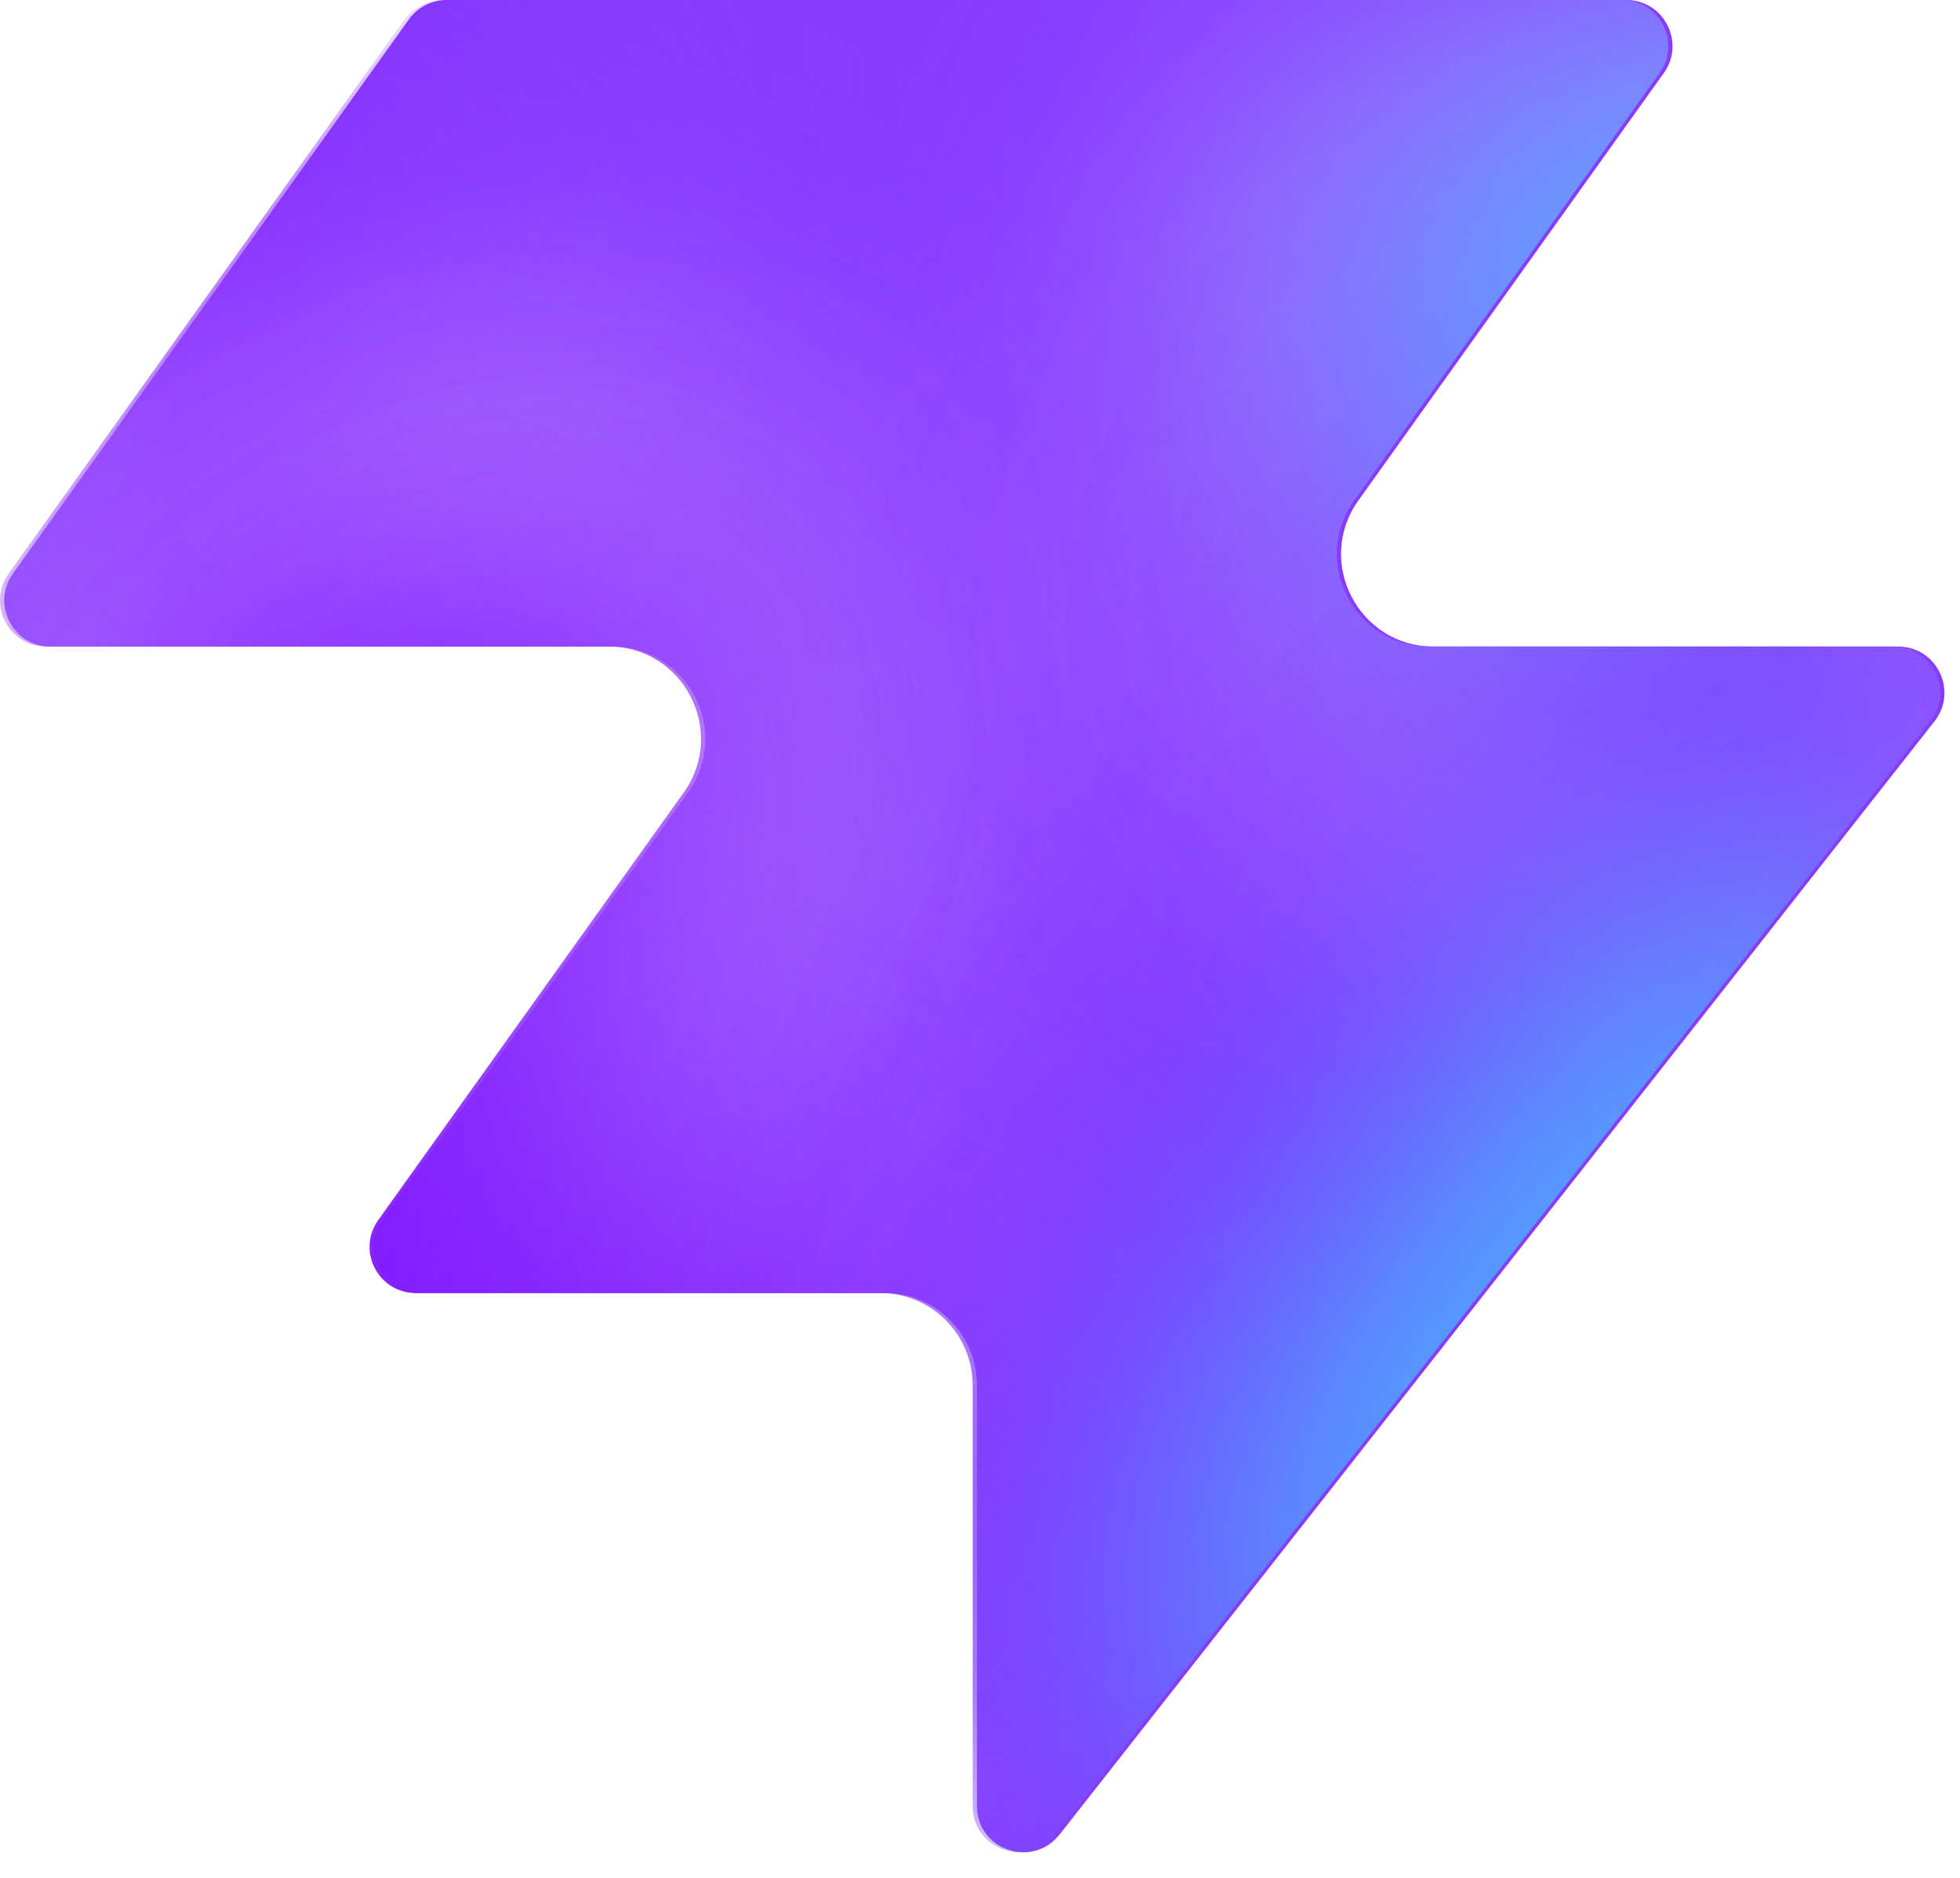
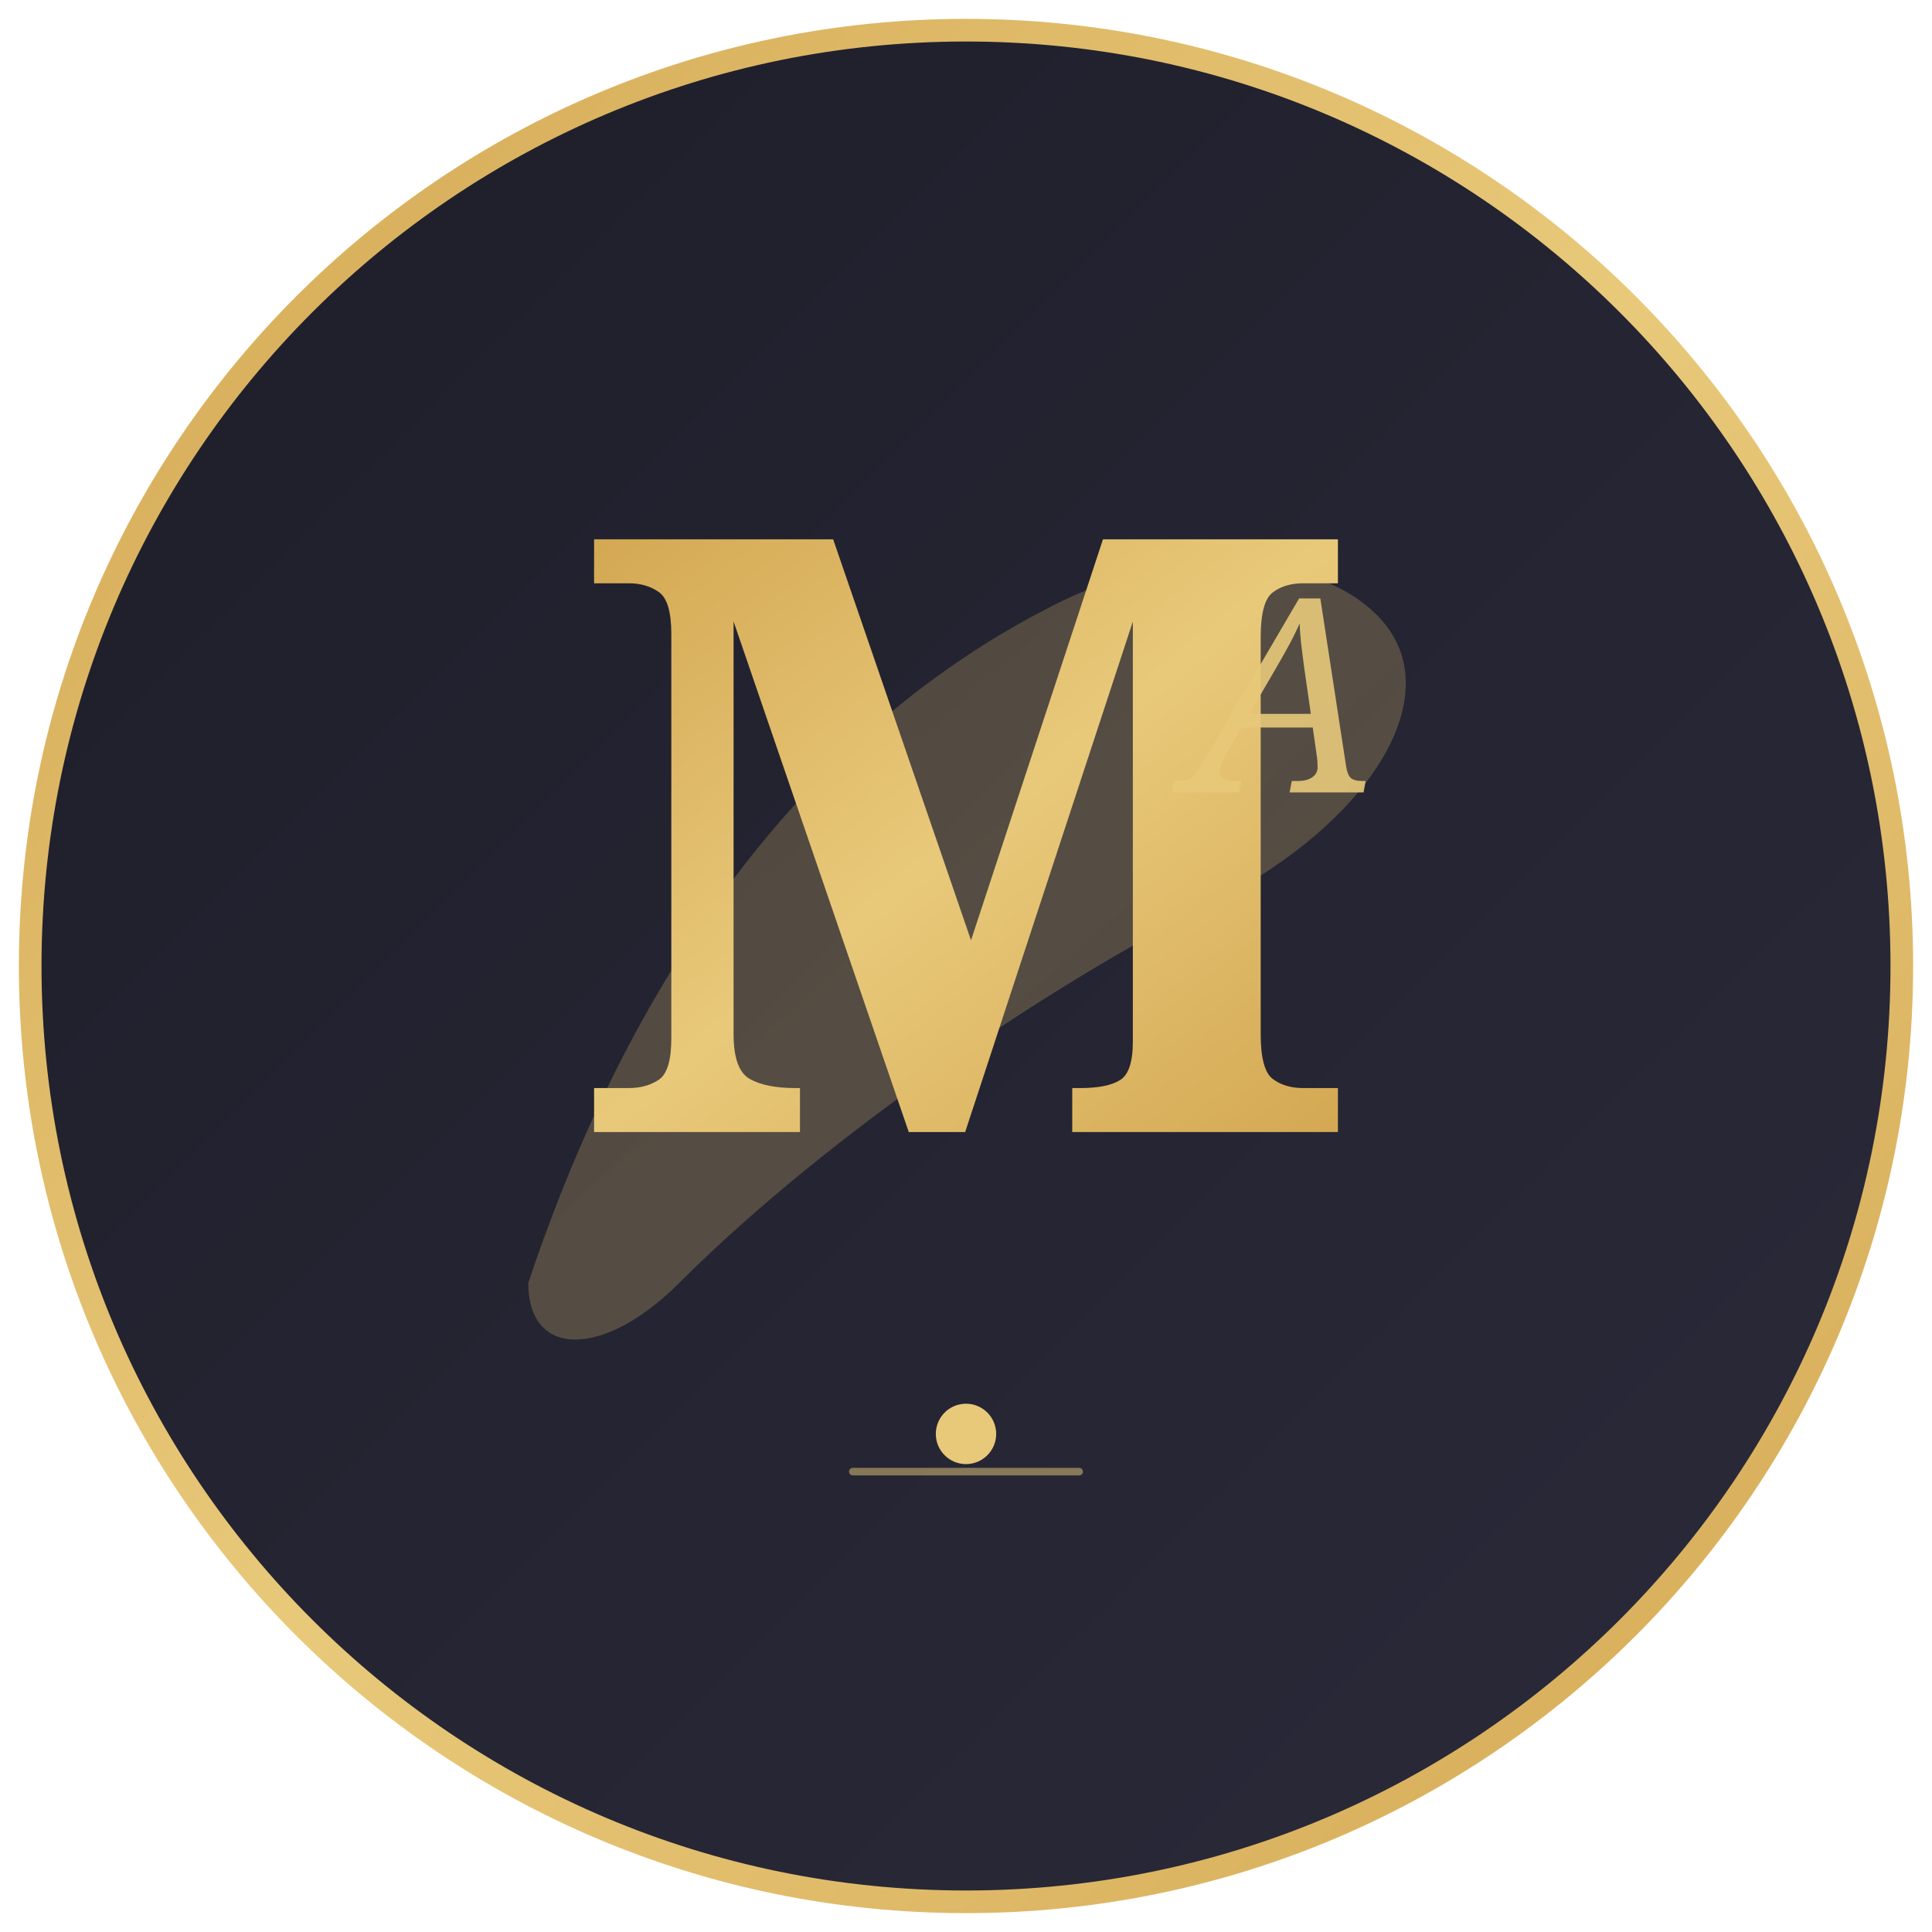
- <svg xmlns="http://www.w3.org/2000/svg" width="48" height="46" fill="none" viewBox="0 0 48 46">
-   <path fill="#863bff" d="M25.946 44.938c-.664.845-2.021.375-2.021-.698V33.937a2.26 2.26 0 0 0-2.262-2.262H10.287c-.92 0-1.456-1.04-.92-1.788l7.48-10.471c1.07-1.497 0-3.578-1.842-3.578H1.237c-.92 0-1.456-1.04-.92-1.788L10.013.474c.214-.297.556-.474.92-.474h28.894c.92 0 1.456 1.04.92 1.788l-7.48 10.471c-1.07 1.498 0 3.579 1.842 3.579h11.377c.943 0 1.473 1.088.89 1.83L25.947 44.94z" style="fill:#863bff;fill:color(display-p3 .525 .23 1);fill-opacity:1" />
-   <mask id="a" width="48" height="46" x="0" y="0" maskUnits="userSpaceOnUse" style="mask-type:alpha">
-     <path fill="#000" d="M25.842 44.938c-.664.844-2.021.375-2.021-.698V33.937a2.26 2.26 0 0 0-2.262-2.262H10.183c-.92 0-1.456-1.04-.92-1.788l7.48-10.471c1.07-1.498 0-3.579-1.842-3.579H1.133c-.92 0-1.456-1.04-.92-1.787L9.91.473c.214-.297.556-.474.92-.474h28.894c.92 0 1.456 1.04.92 1.788l-7.48 10.471c-1.07 1.498 0 3.578 1.842 3.578h11.377c.943 0 1.473 1.088.89 1.832L25.843 44.94z" style="fill:#000;fill-opacity:1" />
-   </mask>
-   <g mask="url(#a)">
-     <g filter="url(#b)">
-       <ellipse cx="5.508" cy="14.704" fill="#ede6ff" rx="5.508" ry="14.704" style="fill:#ede6ff;fill:color(display-p3 .927 .903 1);fill-opacity:1" transform="matrix(.00324 1 1 -.00324 -4.47 31.516)" />
-     </g>
-     <g filter="url(#c)">
-       <ellipse cx="10.399" cy="29.851" fill="#ede6ff" rx="10.399" ry="29.851" style="fill:#ede6ff;fill:color(display-p3 .927 .903 1);fill-opacity:1" transform="matrix(.00324 1 1 -.00324 -39.328 7.883)" />
-     </g>
-     <g filter="url(#d)">
-       <ellipse cx="5.508" cy="30.487" fill="#7e14ff" rx="5.508" ry="30.487" style="fill:#7e14ff;fill:color(display-p3 .492 .077 1);fill-opacity:1" transform="rotate(89.814 -25.913 -14.639)scale(1 -1)" />
-     </g>
-     <g filter="url(#e)">
-       <ellipse cx="5.508" cy="30.599" fill="#7e14ff" rx="5.508" ry="30.599" style="fill:#7e14ff;fill:color(display-p3 .492 .077 1);fill-opacity:1" transform="rotate(89.814 -32.644 -3.334)scale(1 -1)" />
-     </g>
-     <g filter="url(#f)">
-       <ellipse cx="5.508" cy="30.599" fill="#7e14ff" rx="5.508" ry="30.599" style="fill:#7e14ff;fill:color(display-p3 .492 .077 1);fill-opacity:1" transform="matrix(.00324 1 1 -.00324 -34.34 30.47)" />
-     </g>
-     <g filter="url(#g)">
-       <ellipse cx="14.072" cy="22.078" fill="#ede6ff" rx="14.072" ry="22.078" style="fill:#ede6ff;fill:color(display-p3 .927 .903 1);fill-opacity:1" transform="rotate(93.35 24.506 48.493)scale(-1 1)" />
-     </g>
-     <g filter="url(#h)">
-       <ellipse cx="3.47" cy="21.501" fill="#7e14ff" rx="3.47" ry="21.501" style="fill:#7e14ff;fill:color(display-p3 .492 .077 1);fill-opacity:1" transform="rotate(89.009 28.708 47.59)scale(-1 1)" />
-     </g>
-     <g filter="url(#i)">
-       <ellipse cx="3.47" cy="21.501" fill="#7e14ff" rx="3.47" ry="21.501" style="fill:#7e14ff;fill:color(display-p3 .492 .077 1);fill-opacity:1" transform="rotate(89.009 28.708 47.59)scale(-1 1)" />
-     </g>
-     <g filter="url(#j)">
-       <ellipse cx=".387" cy="8.972" fill="#7e14ff" rx="4.407" ry="29.108" style="fill:#7e14ff;fill:color(display-p3 .492 .077 1);fill-opacity:1" transform="rotate(39.51 .387 8.972)" />
-     </g>
-     <g filter="url(#k)">
-       <ellipse cx="47.523" cy="-6.092" fill="#7e14ff" rx="4.407" ry="29.108" style="fill:#7e14ff;fill:color(display-p3 .492 .077 1);fill-opacity:1" transform="rotate(37.892 47.523 -6.092)" />
-     </g>
-     <g filter="url(#l)">
-       <ellipse cx="41.412" cy="6.333" fill="#47bfff" rx="5.971" ry="9.665" style="fill:#47bfff;fill:color(display-p3 .28 .748 1);fill-opacity:1" transform="rotate(37.892 41.412 6.333)" />
-     </g>
-     <g filter="url(#m)">
-       <ellipse cx="-1.879" cy="38.332" fill="#7e14ff" rx="4.407" ry="29.108" style="fill:#7e14ff;fill:color(display-p3 .492 .077 1);fill-opacity:1" transform="rotate(37.892 -1.88 38.332)" />
-     </g>
-     <g filter="url(#n)">
-       <ellipse cx="-1.879" cy="38.332" fill="#7e14ff" rx="4.407" ry="29.108" style="fill:#7e14ff;fill:color(display-p3 .492 .077 1);fill-opacity:1" transform="rotate(37.892 -1.88 38.332)" />
-     </g>
-     <g filter="url(#o)">
-       <ellipse cx="35.651" cy="29.907" fill="#7e14ff" rx="4.407" ry="29.108" style="fill:#7e14ff;fill:color(display-p3 .492 .077 1);fill-opacity:1" transform="rotate(37.892 35.651 29.907)" />
-     </g>
-     <g filter="url(#p)">
-       <ellipse cx="38.418" cy="32.4" fill="#47bfff" rx="5.971" ry="15.297" style="fill:#47bfff;fill:color(display-p3 .28 .748 1);fill-opacity:1" transform="rotate(37.892 38.418 32.4)" />
-     </g>
-   </g>
+ <svg xmlns="http://www.w3.org/2000/svg" viewBox="0 0 512 512">
  <defs>
-     <filter id="b" width="60.045" height="41.654" x="-19.77" y="16.149" color-interpolation-filters="sRGB" filterUnits="userSpaceOnUse">
-       <feFlood flood-opacity="0" result="BackgroundImageFix" />
-       <feBlend in="SourceGraphic" in2="BackgroundImageFix" result="shape" />
-       <feGaussianBlur result="effect1_foregroundBlur_2002_17158" stdDeviation="7.659" />
-     </filter>
-     <filter id="c" width="90.34" height="51.437" x="-54.613" y="-7.533" color-interpolation-filters="sRGB" filterUnits="userSpaceOnUse">
-       <feFlood flood-opacity="0" result="BackgroundImageFix" />
-       <feBlend in="SourceGraphic" in2="BackgroundImageFix" result="shape" />
-       <feGaussianBlur result="effect1_foregroundBlur_2002_17158" stdDeviation="7.659" />
-     </filter>
-     <filter id="d" width="79.355" height="29.4" x="-49.64" y="2.03" color-interpolation-filters="sRGB" filterUnits="userSpaceOnUse">
-       <feFlood flood-opacity="0" result="BackgroundImageFix" />
-       <feBlend in="SourceGraphic" in2="BackgroundImageFix" result="shape" />
-       <feGaussianBlur result="effect1_foregroundBlur_2002_17158" stdDeviation="4.596" />
-     </filter>
-     <filter id="e" width="79.579" height="29.4" x="-45.045" y="20.029" color-interpolation-filters="sRGB" filterUnits="userSpaceOnUse">
-       <feFlood flood-opacity="0" result="BackgroundImageFix" />
-       <feBlend in="SourceGraphic" in2="BackgroundImageFix" result="shape" />
-       <feGaussianBlur result="effect1_foregroundBlur_2002_17158" stdDeviation="4.596" />
-     </filter>
-     <filter id="f" width="79.579" height="29.4" x="-43.513" y="21.178" color-interpolation-filters="sRGB" filterUnits="userSpaceOnUse">
-       <feFlood flood-opacity="0" result="BackgroundImageFix" />
-       <feBlend in="SourceGraphic" in2="BackgroundImageFix" result="shape" />
-       <feGaussianBlur result="effect1_foregroundBlur_2002_17158" stdDeviation="4.596" />
-     </filter>
-     <filter id="g" width="74.749" height="58.852" x="15.756" y="-17.901" color-interpolation-filters="sRGB" filterUnits="userSpaceOnUse">
-       <feFlood flood-opacity="0" result="BackgroundImageFix" />
-       <feBlend in="SourceGraphic" in2="BackgroundImageFix" result="shape" />
-       <feGaussianBlur result="effect1_foregroundBlur_2002_17158" stdDeviation="7.659" />
-     </filter>
-     <filter id="h" width="61.377" height="25.362" x="23.548" y="2.284" color-interpolation-filters="sRGB" filterUnits="userSpaceOnUse">
-       <feFlood flood-opacity="0" result="BackgroundImageFix" />
-       <feBlend in="SourceGraphic" in2="BackgroundImageFix" result="shape" />
-       <feGaussianBlur result="effect1_foregroundBlur_2002_17158" stdDeviation="4.596" />
-     </filter>
-     <filter id="i" width="61.377" height="25.362" x="23.548" y="2.284" color-interpolation-filters="sRGB" filterUnits="userSpaceOnUse">
-       <feFlood flood-opacity="0" result="BackgroundImageFix" />
-       <feBlend in="SourceGraphic" in2="BackgroundImageFix" result="shape" />
-       <feGaussianBlur result="effect1_foregroundBlur_2002_17158" stdDeviation="4.596" />
-     </filter>
-     <filter id="j" width="56.045" height="63.649" x="-27.636" y="-22.853" color-interpolation-filters="sRGB" filterUnits="userSpaceOnUse">
-       <feFlood flood-opacity="0" result="BackgroundImageFix" />
-       <feBlend in="SourceGraphic" in2="BackgroundImageFix" result="shape" />
-       <feGaussianBlur result="effect1_foregroundBlur_2002_17158" stdDeviation="4.596" />
-     </filter>
-     <filter id="k" width="54.814" height="64.646" x="20.116" y="-38.415" color-interpolation-filters="sRGB" filterUnits="userSpaceOnUse">
-       <feFlood flood-opacity="0" result="BackgroundImageFix" />
-       <feBlend in="SourceGraphic" in2="BackgroundImageFix" result="shape" />
-       <feGaussianBlur result="effect1_foregroundBlur_2002_17158" stdDeviation="4.596" />
-     </filter>
-     <filter id="l" width="33.541" height="35.313" x="24.641" y="-11.323" color-interpolation-filters="sRGB" filterUnits="userSpaceOnUse">
-       <feFlood flood-opacity="0" result="BackgroundImageFix" />
-       <feBlend in="SourceGraphic" in2="BackgroundImageFix" result="shape" />
-       <feGaussianBlur result="effect1_foregroundBlur_2002_17158" stdDeviation="4.596" />
-     </filter>
-     <filter id="m" width="54.814" height="64.646" x="-29.286" y="6.009" color-interpolation-filters="sRGB" filterUnits="userSpaceOnUse">
-       <feFlood flood-opacity="0" result="BackgroundImageFix" />
-       <feBlend in="SourceGraphic" in2="BackgroundImageFix" result="shape" />
-       <feGaussianBlur result="effect1_foregroundBlur_2002_17158" stdDeviation="4.596" />
-     </filter>
-     <filter id="n" width="54.814" height="64.646" x="-29.286" y="6.009" color-interpolation-filters="sRGB" filterUnits="userSpaceOnUse">
-       <feFlood flood-opacity="0" result="BackgroundImageFix" />
-       <feBlend in="SourceGraphic" in2="BackgroundImageFix" result="shape" />
-       <feGaussianBlur result="effect1_foregroundBlur_2002_17158" stdDeviation="4.596" />
-     </filter>
-     <filter id="o" width="54.814" height="64.646" x="8.244" y="-2.416" color-interpolation-filters="sRGB" filterUnits="userSpaceOnUse">
-       <feFlood flood-opacity="0" result="BackgroundImageFix" />
-       <feBlend in="SourceGraphic" in2="BackgroundImageFix" result="shape" />
-       <feGaussianBlur result="effect1_foregroundBlur_2002_17158" stdDeviation="4.596" />
-     </filter>
-     <filter id="p" width="39.409" height="43.623" x="18.713" y="10.588" color-interpolation-filters="sRGB" filterUnits="userSpaceOnUse">
-       <feFlood flood-opacity="0" result="BackgroundImageFix" />
-       <feBlend in="SourceGraphic" in2="BackgroundImageFix" result="shape" />
-       <feGaussianBlur result="effect1_foregroundBlur_2002_17158" stdDeviation="4.596" />
-     </filter>
+     <linearGradient id="gold" x1="0%" y1="0%" x2="100%" y2="100%">
+       <stop offset="0%" style="stop-color:#d4a853" />
+       <stop offset="50%" style="stop-color:#e8c97a" />
+       <stop offset="100%" style="stop-color:#d4a853" />
+     </linearGradient>
+     <linearGradient id="dark" x1="0%" y1="0%" x2="100%" y2="100%">
+       <stop offset="0%" style="stop-color:#1e1e2a" />
+       <stop offset="100%" style="stop-color:#2a2a3a" />
+     </linearGradient>
  </defs>
+   <circle cx="256" cy="256" r="248" fill="url(#dark)" stroke="url(#gold)" stroke-width="6" />
+   <path d="M140 340 C160 280, 200 200, 280 160 C320 140, 360 150, 370 170 C380 190, 360 220, 320 240 C280 260, 220 300, 180 340 C160 360, 140 360, 140 340Z" fill="url(#gold)" opacity="0.25" />
+   <text x="256" y="300" text-anchor="middle" font-family="Georgia,serif" font-size="220" font-weight="700" fill="url(#gold)" letter-spacing="-8">M</text>
+   <text x="340" y="210" text-anchor="middle" font-family="Georgia,serif" font-size="72" font-weight="400" font-style="italic" fill="#e8c97a" opacity="0.9">A</text>
+   <circle cx="256" cy="380" r="8" fill="#e8c97a" />
+   <line x1="226" y1="390" x2="286" y2="390" stroke="#e8c97a" stroke-width="2" stroke-linecap="round" opacity="0.5" />
</svg>
